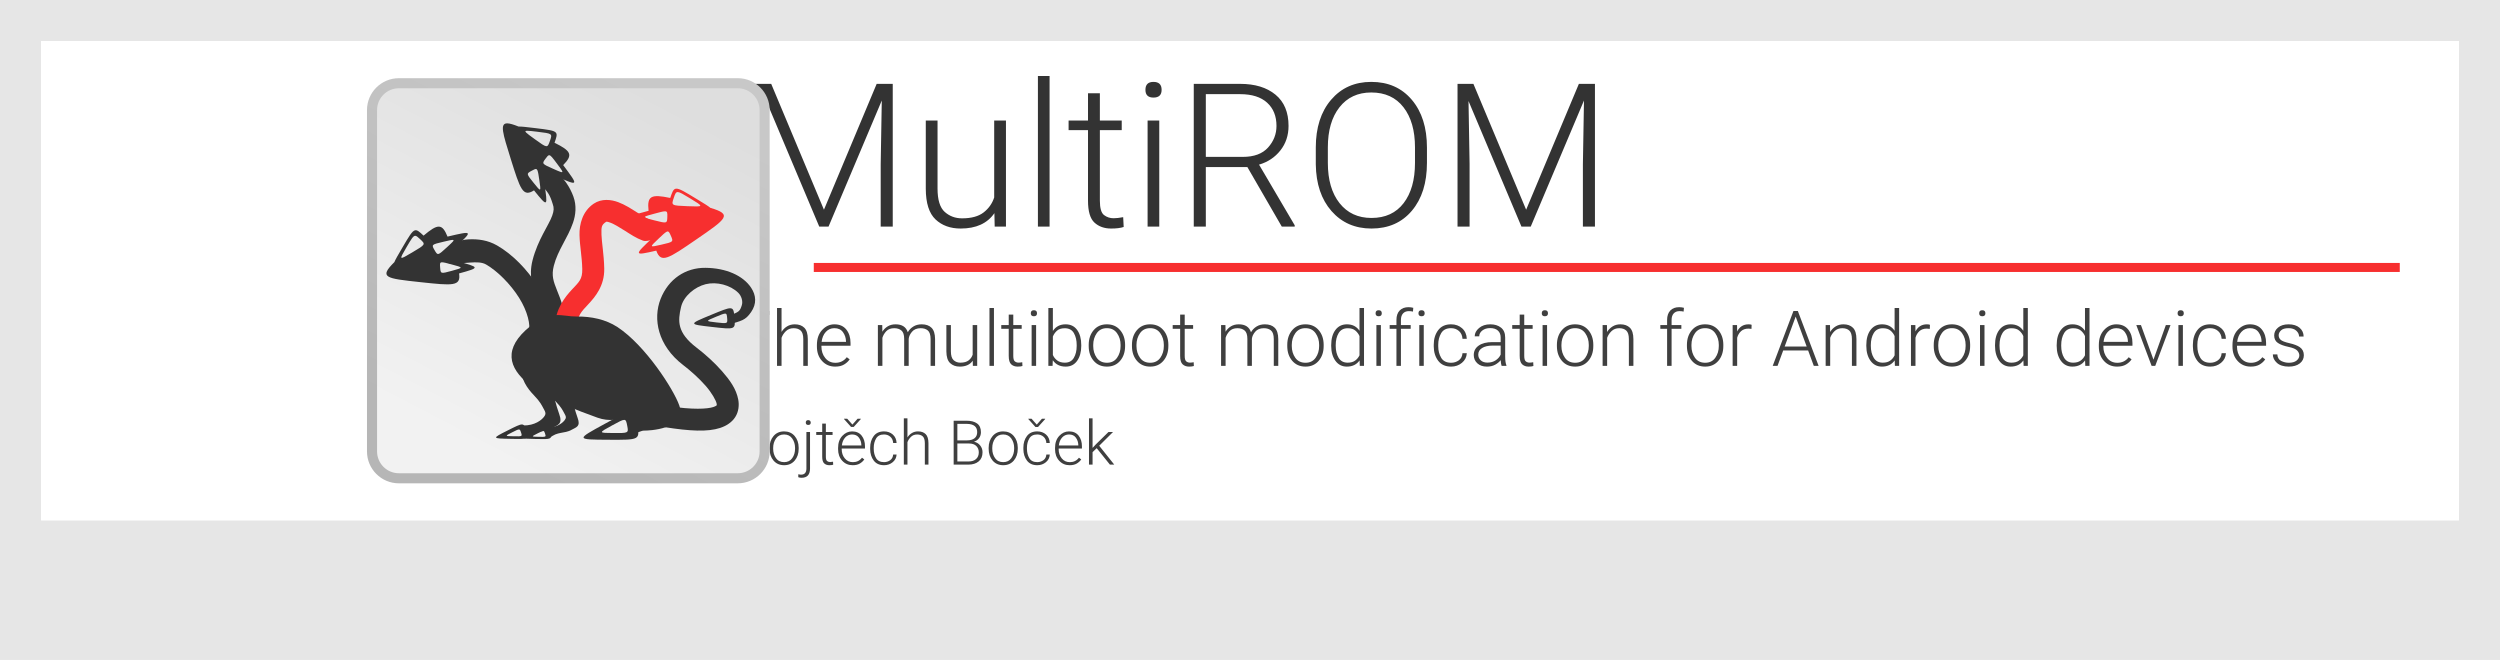
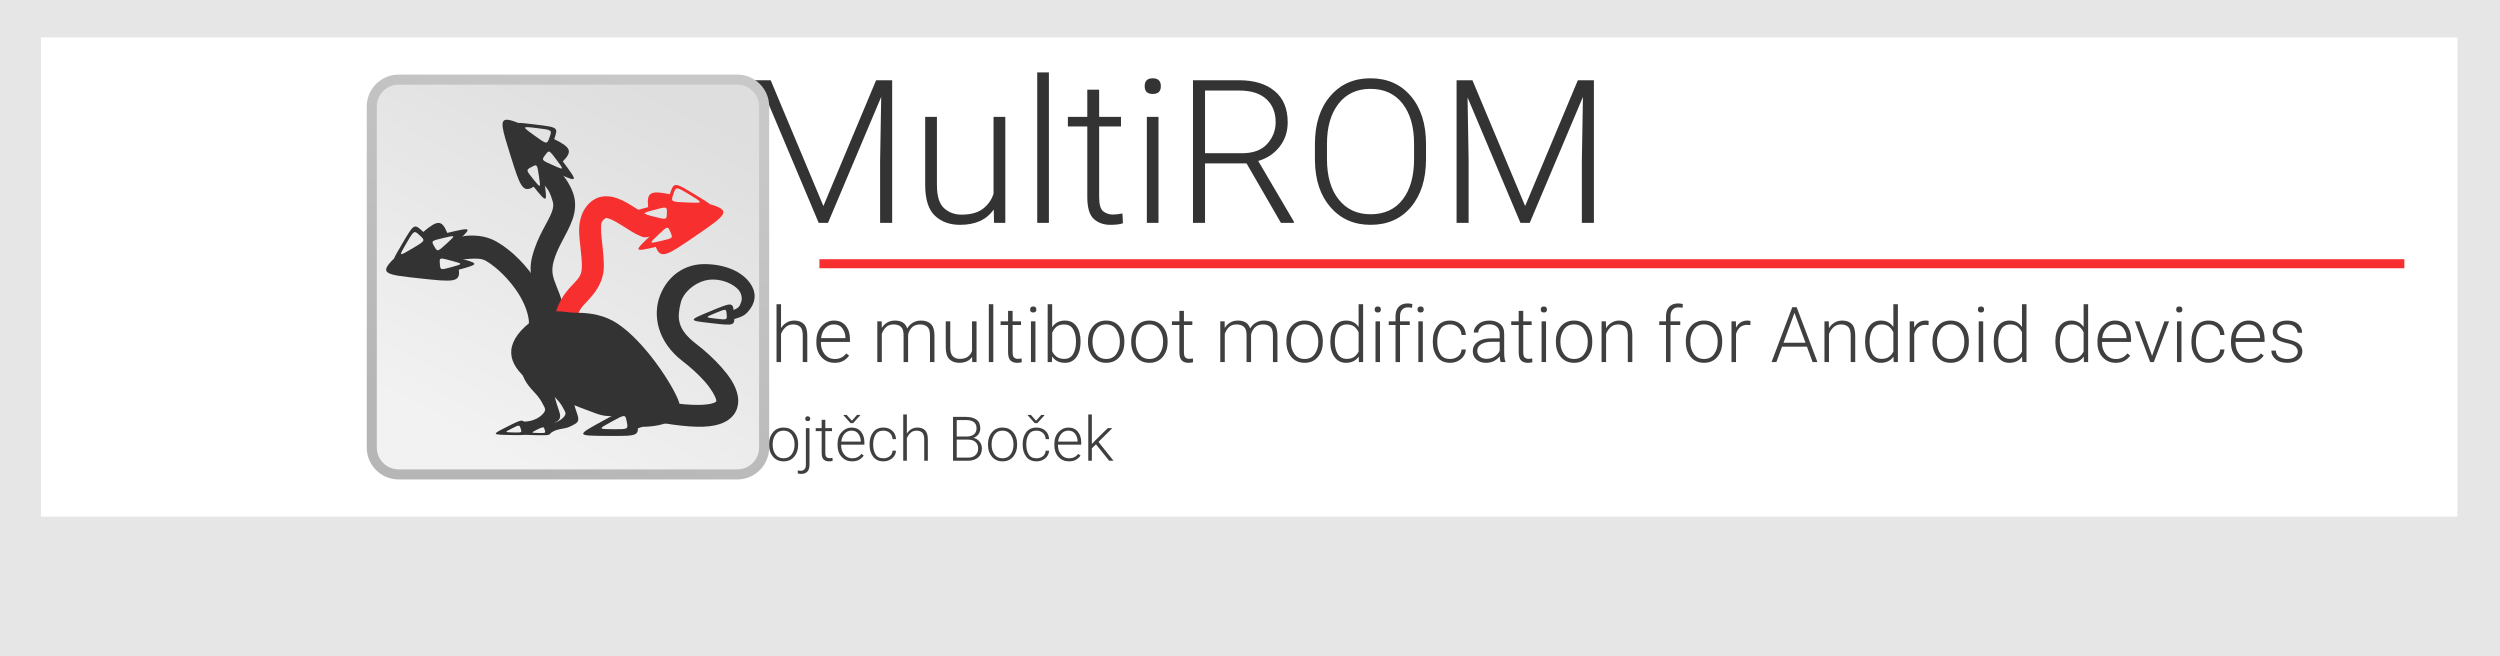
- <svg xmlns="http://www.w3.org/2000/svg" xmlns:xlink="http://www.w3.org/1999/xlink" width="36in" height="9.5in" viewBox="0 0 3240 855" id="svg4375" version="1.1">
+ <svg xmlns="http://www.w3.org/2000/svg" xmlns:xlink="http://www.w3.org/1999/xlink" width="915mm" height="240mm" viewBox="0 0 3242.126 850.394" id="svg4375" version="1.1">
  <defs id="defs4377">
    <linearGradient xlink:href="#linearGradient9381" id="linearGradient9387-5" x1="352.175" y1="962.381" x2="807.48" y2="87.589" gradientUnits="userSpaceOnUse" gradientTransform="matrix(0.5225225,0,0,0.5225225,232.6392,296.935)" />
    <linearGradient id="linearGradient9381">
      <stop style="stop-color:#f2f2f2;stop-opacity:1" offset="0" id="stop9383" />
      <stop style="stop-color:#dedede;stop-opacity:1;" offset="1" id="stop9385" />
    </linearGradient>
    <linearGradient xlink:href="#linearGradient9389" id="linearGradient9395-2" x1="359.099" y1="996.951" x2="814.404" y2="122.159" gradientUnits="userSpaceOnUse" gradientTransform="matrix(0.5225225,0,0,0.5225225,229.0214,278.8712)" />
    <linearGradient id="linearGradient9389">
      <stop style="stop-color:#b6b6b6;stop-opacity:1;" offset="0" id="stop9391" />
      <stop style="stop-color:#c8c8c8;stop-opacity:1;" offset="1" id="stop9393" />
    </linearGradient>
  </defs>
-   <g id="layer1" transform="translate(0,-197.3622)">
-     <rect style="opacity:1;fill:#e6e6e6;fill-opacity:1;fill-rule:nonzero;stroke:none;stroke-width:35;stroke-linecap:square;stroke-linejoin:bevel;stroke-miterlimit:4;stroke-dasharray:none;stroke-dashoffset:0;stroke-opacity:1" id="rect4391" width="3240" height="855" x="0" y="197.362" />
-     <rect style="opacity:1;fill:#e6e6e6;fill-opacity:1;fill-rule:nonzero;stroke:none;stroke-width:10.63;stroke-linecap:square;stroke-linejoin:miter;stroke-miterlimit:4;stroke-dasharray:none;stroke-dashoffset:0;stroke-opacity:1" id="rect9880" width="3240" height="855" x="0" y="197.362" />
+   <g id="layer1" transform="translate(0,-201.9685)">
+     <rect style="opacity:1;fill:#e6e6e6;fill-opacity:1;fill-rule:nonzero;stroke:none;stroke-width:10.63;stroke-linecap:square;stroke-linejoin:miter;stroke-miterlimit:4;stroke-dasharray:none;stroke-dashoffset:0;stroke-opacity:1" id="rect9880" width="3242.126" height="850.394" x="0" y="201.968" />
    <rect y="250.512" x="53.15" height="621.422" width="3133.701" id="rect9932" style="opacity:1;fill:#ffffff;fill-opacity:1;fill-rule:nonzero;stroke:none;stroke-width:10.63;stroke-linecap:square;stroke-linejoin:miter;stroke-miterlimit:4;stroke-dasharray:none;stroke-dashoffset:0;stroke-opacity:1" />
    <text id="text9934" y="490.999" x="1618.063" style="font-style:normal;font-variant:normal;font-weight:300;font-stretch:normal;font-size:156.095px;line-height:125%;font-family:Roboto;-inkscape-font-specification:'Roboto Light';text-align:center;letter-spacing:0px;word-spacing:0px;text-anchor:middle;fill:#333333;fill-opacity:1;stroke:none;stroke-width:1px;stroke-linecap:butt;stroke-linejoin:miter;stroke-opacity:1" xml:space="preserve">
      <tspan style="font-size:260.159px;fill:#333333;fill-opacity:1" y="490.999" x="1618.063" id="tspan9936">MultiROM</tspan>
    </text>
    <text id="text9938" y="671.495" x="2079.695" style="font-style:normal;font-variant:normal;font-weight:300;font-stretch:normal;font-size:187.5px;line-height:125%;font-family:Roboto;-inkscape-font-specification:'Roboto Light';text-align:center;letter-spacing:0px;word-spacing:0px;text-anchor:middle;fill:#3f3f3f;fill-opacity:1;stroke:none;stroke-width:1px;stroke-linecap:butt;stroke-linejoin:miter;stroke-opacity:1" xml:space="preserve">
      <tspan id="tspan9942" style="font-size:100px;fill:#3f3f3f;fill-opacity:1" y="671.495" x="2079.695">The multiboot modification for Android devices</tspan>
    </text>
-     <path id="path9944" d="m 1054.667,543.982 2055.439,0" style="fill:none;fill-rule:evenodd;stroke:#f72f2f;stroke-width:11.698;stroke-linecap:butt;stroke-linejoin:miter;stroke-miterlimit:4;stroke-dasharray:none;stroke-opacity:1" />
+     <path id="path9944" d="m 1062.667,543.982 2055.439,0" style="fill:none;fill-rule:evenodd;stroke:#f72f2f;stroke-width:11.698;stroke-linecap:butt;stroke-linejoin:miter;stroke-miterlimit:4;stroke-dasharray:none;stroke-opacity:1" />
    <text xml:space="preserve" style="font-style:normal;font-variant:normal;font-weight:300;font-stretch:normal;font-size:187.5px;line-height:125%;font-family:Roboto;-inkscape-font-specification:'Roboto Light';text-align:center;letter-spacing:0px;word-spacing:0px;text-anchor:middle;fill:#3f3f3f;fill-opacity:1;stroke:none;stroke-width:1px;stroke-linecap:butt;stroke-linejoin:miter;stroke-opacity:1" x="1309.515" y="799.495" id="text7669">
      <tspan x="1309.515" y="799.495" style="font-size:80px;fill:#3f3f3f;fill-opacity:1" id="tspan7671">Vojtěch Boček</tspan>
    </text>
    <g id="g11615" transform="translate(240,0)">
      <rect ry="34.837" y="305.226" x="242.14" height="511.993" width="508.826" id="rect9379-7" style="fill:url(#linearGradient9387-5);fill-opacity:1;fill-rule:nonzero;stroke:url(#linearGradient9395-2);stroke-width:13.063;stroke-linecap:square;stroke-linejoin:round;stroke-miterlimit:4;stroke-dasharray:none;stroke-dashoffset:0;stroke-opacity:1" />
      <path id="path7448-5" d="m 476.977,416.562 -15.756,21.258 c 11.614,9.155 13.353,19.168 15.149,24.073 1.796,4.906 1.503,8.6 -0.661,14.825 -4.329,12.451 -18.681,31.074 -25.556,58.055 -5.221,20.487 0.411,37.244 5.366,49.688 4.954,12.445 8.797,20.927 7.247,33.363 l 28.252,3.535 c 2.519,-20.223 -4.369,-35.723 -9.027,-47.425 -4.658,-11.702 -7.527,-19.27 -4.247,-32.142 5.158,-20.242 17.924,-35.74 24.87,-55.715 3.473,-9.988 4.86,-22.085 0.509,-33.973 -4.351,-11.888 -12.098,-24.469 -26.144,-35.541 z" style="color:#000000;font-style:normal;font-variant:normal;font-weight:normal;font-stretch:normal;font-size:medium;line-height:normal;font-family:Sans;-inkscape-font-specification:Sans;text-indent:0;text-align:start;text-decoration:none;text-decoration-line:none;letter-spacing:normal;word-spacing:normal;text-transform:none;direction:ltr;block-progression:tb;writing-mode:lr-tb;baseline-shift:baseline;text-anchor:start;display:inline;overflow:visible;visibility:visible;fill:#333333;fill-opacity:1;stroke:none;stroke-width:35;marker:none;enable-background:accumulate" />
      <path id="path7964-7" d="m 545.766,456.476 c -5.521,0.059 -11.211,1.413 -16.376,4.908 -14.353,9.711 -18.711,26.51 -18.36,40.636 0.351,14.125 3.257,28.237 3.585,43.992 0.28,13.408 -4.277,16.843 -13.198,26.421 -8.921,9.578 -21.605,24.652 -22.428,49.002 l 28.481,0.941 c 0.546,-16.158 6.066,-21.163 14.8,-30.54 8.734,-9.377 21.299,-23.786 20.826,-46.408 -0.389,-18.63 -3.333,-33.975 -3.586,-44.119 -0.252,-10.145 0.032,-12.416 5.849,-16.351 0.431,-0.292 1.01,-0.76 5.823,1.043 4.814,1.803 11.675,5.95 18.792,10.477 7.117,4.527 14.357,9.453 22.886,12.587 4.265,1.567 7.487,-0.096 13.191,-0.716 5.704,-0.62 8.563,-8.375 12.492,-13.125 l -16.909,-10.775 c 0.303,-0.367 2.225,-1.424 2.924,-1.5 0.699,-0.076 -0.093,0.047 -1.882,-0.61 -3.577,-1.315 -10.227,-5.317 -17.419,-9.892 -7.192,-4.575 -15.059,-9.707 -24.107,-13.096 -4.524,-1.694 -9.864,-2.933 -15.385,-2.873 z" style="color:#000000;font-style:normal;font-variant:normal;font-weight:normal;font-stretch:normal;font-size:medium;line-height:normal;font-family:Sans;-inkscape-font-specification:Sans;text-indent:0;text-align:start;text-decoration:none;text-decoration-line:none;letter-spacing:normal;word-spacing:normal;text-transform:none;direction:ltr;block-progression:tb;writing-mode:lr-tb;baseline-shift:baseline;text-anchor:start;display:inline;overflow:visible;visibility:visible;fill:#f72f2f;fill-opacity:1;stroke:none;stroke-width:35;marker:none;enable-background:accumulate" />
      <path id="path7958-7" d="m 367.381,507.563 c -12.161,0.622 -13.441,4.059 -23.121,6.351 l -2.676,24.815 c 19.774,1.373 37.7,-4.736 48.404,1.434 14.653,8.447 31.677,25.477 42.797,43.204 11.12,17.727 15.15,35.739 12.409,44.018 l 27.031,8.951 c 7.482,-22.604 -1.822,-46.559 -15.334,-68.099 -13.512,-21.54 -32.398,-41.058 -52.664,-52.74 -11.938,-6.882 -24.686,-8.556 -36.847,-7.934 z" style="color:#000000;font-style:normal;font-variant:normal;font-weight:normal;font-stretch:normal;font-size:medium;line-height:normal;font-family:Sans;-inkscape-font-specification:Sans;text-indent:0;text-align:start;text-decoration:none;text-decoration-line:none;letter-spacing:normal;word-spacing:normal;text-transform:none;direction:ltr;block-progression:tb;writing-mode:lr-tb;baseline-shift:baseline;text-anchor:start;display:inline;overflow:visible;visibility:visible;fill:#333333;fill-opacity:1;stroke:none;stroke-width:35;marker:none;enable-background:accumulate" />
      <path id="path8051-4-4" d="m 475.55,646.9 c -10.933,12.721 -7.63,27.1 -8.893,39.628 -1.329,13.175 6.999,24.377 13.669,31.278 7.745,8.012 9.025,11.724 10.81,14.83 2.574,4.476 3.078,6.132 0.562,9.415 -2.486,3.244 -9.716,9.61 -23.018,9.499 l 3.926,13.333 c 9.499,-8.526 18.791,-5.24 28.007,-10.407 6.234,-3.494 12.162,-4.271 7.955,-15.586 -3.793,-10.202 -5.249,-19.545 -9.29,-30.003 -3.972,-10.28 -13.549,-18.675 -15.898,-27.044 -2.35,-8.369 -2.233,-14.84 5.314,-23.621 z" style="color:#000000;font-style:normal;font-variant:normal;font-weight:normal;font-stretch:normal;font-size:medium;line-height:normal;font-family:Sans;-inkscape-font-specification:Sans;text-indent:0;text-align:start;text-decoration:none;text-decoration-line:none;letter-spacing:normal;word-spacing:normal;text-transform:none;direction:ltr;block-progression:tb;writing-mode:lr-tb;baseline-shift:baseline;text-anchor:start;display:inline;overflow:visible;visibility:visible;fill:#333333;fill-opacity:1;stroke:none;stroke-width:25;marker:none;enable-background:accumulate" />
      <path id="path5335-8-819-2-0-3-6-2-21-2-1-8-0-5-7" d="m 467.422,750.408 c -2.578,-0.052 -6.975,2.176 -15.774,6.613 -17.598,8.873 -17.602,8.874 3.021,9.291 20.623,0.417 20.628,0.408 17.602,-8.883 -1.513,-4.645 -2.272,-6.969 -4.85,-7.021 z m -3.331,5.552 c 1.219,0.025 1.587,1.118 2.302,3.315 1.43,4.393 1.423,4.394 -8.328,4.196 -9.751,-0.197 -9.757,-0.197 -1.437,-4.392 4.16,-2.098 6.243,-3.143 7.462,-3.119 z" style="fill:#333333;fill-opacity:1;fill-rule:nonzero;stroke:none" />
      <path id="path8025-3" d="m 674.239,544.46 c -25.88,-0.266 -47.952,14.55 -58.105,40.331 -10.154,25.781 -3.728,60.443 29.269,85.696 9.804,7.503 20.614,17.21 28.938,26.701 8.324,9.491 13.698,19.279 14.444,23.369 0.373,2.045 0.107,1.974 0.102,1.983 -0.006,0.009 -0.638,1.094 -4.526,2.365 -7.777,2.542 -26.819,3.634 -57.648,-1.195 l -5.48,27.226 c 32.902,5.154 55.716,6.366 71.977,1.051 8.131,-2.658 15.327,-7.252 19.733,-14.215 4.406,-6.963 5.145,-15.302 3.865,-22.327 -2.56,-14.05 -11.078,-25.65 -21.055,-37.025 -9.977,-11.375 -21.886,-22.01 -33.032,-30.54 -25.351,-19.402 -24.361,-34.35 -20.089,-52.638 3.298,-14.121 17.838,-26.067 31.91,-29.567 14.178,-3.526 31.999,0.959 42.358,11.261 3.982,3.961 6.229,10.944 4.417,16.26 -2.354,6.907 -2.842,8.888 -17.447,13.223 l -0.626,11.908 c 18.068,-5.364 22.59,-5.567 30.133,-16.438 7.544,-10.871 6.539,-21.831 0.138,-31.532 -10.589,-16.047 -32.699,-25.625 -59.275,-25.898 z" style="color:#000000;font-style:normal;font-variant:normal;font-weight:normal;font-stretch:normal;font-size:medium;line-height:normal;font-family:Sans;-inkscape-font-specification:Sans;text-indent:0;text-align:start;text-decoration:none;text-decoration-line:none;letter-spacing:normal;word-spacing:normal;text-transform:none;direction:ltr;block-progression:tb;writing-mode:lr-tb;baseline-shift:baseline;text-anchor:start;display:inline;overflow:visible;visibility:visible;fill:#333333;fill-opacity:1;stroke:none;stroke-width:35;marker:none;enable-background:accumulate" />
      <path id="path8051-7" d="m 446.015,626.114 c -12.817,14.914 -8.945,31.771 -10.426,46.459 -1.558,15.446 8.206,28.579 16.025,36.669 9.08,9.393 10.58,13.745 12.674,17.386 3.017,5.248 3.608,7.189 0.659,11.038 -2.914,3.803 -11.391,11.266 -26.985,11.136 l 4.603,15.632 c 11.136,-9.996 22.03,-6.144 32.835,-12.2 7.308,-4.097 14.259,-5.007 9.326,-18.273 -4.447,-11.96 -6.154,-22.913 -10.891,-35.175 -4.657,-12.051 -15.884,-21.895 -18.639,-31.706 -2.755,-9.811 -2.617,-17.398 6.23,-27.692 z" style="color:#000000;font-style:normal;font-variant:normal;font-weight:normal;font-stretch:normal;font-size:medium;line-height:normal;font-family:Sans;-inkscape-font-specification:Sans;text-indent:0;text-align:start;text-decoration:none;text-decoration-line:none;letter-spacing:normal;word-spacing:normal;text-transform:none;direction:ltr;block-progression:tb;writing-mode:lr-tb;baseline-shift:baseline;text-anchor:start;display:inline;overflow:visible;visibility:visible;fill:#333333;fill-opacity:1;stroke:none;stroke-width:25;marker:none;enable-background:accumulate" />
      <path id="path5335-8-819-2-0-3-6-2-21-2-1-8-5" d="m 706.297,596.868 c -3.999,-0.006 -11.256,3.014 -24.934,8.671 -29.181,12.068 -29.19,12.059 1.339,15.545 30.529,3.486 30.528,3.487 29.18,-12.067 -0.716,-8.263 -1.052,-12.142 -5.584,-12.149 z m -6.564,6.923 c 2.143,0.005 2.307,1.841 2.645,5.748 0.637,7.354 0.637,7.347 -13.798,5.699 -14.434,-1.648 -14.434,-1.642 -0.637,-7.348 6.467,-2.675 9.899,-4.101 11.789,-4.099 z" style="fill:#333333;fill-opacity:1;fill-rule:nonzero;stroke:none" />
      <path id="path7966-4" d="m 534.351,738.678 c -49.632,-17.759 -160.834,-60.004 -86.552,-119.013 26.767,-21.263 40.99,-11.878 59.708,-12.084 18.718,-0.206 37.369,3.666 52.515,13.534 36.237,23.61 73.181,81.062 80.378,101.855 10.699,30.912 -41.098,32.632 -45.682,32.446 -4.584,-0.186 -10.77,5.701 -11.059,-0.915 -1.328,-30.487 -18.433,-4.774 -49.309,-15.822 z" style="fill:#333333;fill-opacity:1;stroke:none" />
      <path id="path5335-8-819-2-0-3-6-2-21-2-1-8-0-0" d="m 436.479,747.469 c -3.022,-0.061 -8.185,2.538 -18.501,7.74 -20.631,10.403 -20.618,10.402 3.56,10.891 24.178,0.489 24.17,0.491 20.623,-10.401 -1.773,-5.446 -2.66,-8.169 -5.682,-8.23 z m -4.18,6.499 c 1.658,-0.136 2.081,1.15 2.972,3.886 1.677,5.15 1.683,5.146 -9.748,4.915 -11.431,-0.231 -11.437,-0.225 -1.682,-5.144 4.573,-2.306 6.995,-3.537 8.458,-3.658 z" style="fill:#333333;fill-opacity:1;fill-rule:nonzero;stroke:none" />
      <path id="path5335-88-9-0-0-2" d="m 636.326,441.883 c -0.273,0.02 -0.545,0.044 -0.793,0.104 -3.093,0.748 -4.424,4.616 -6.762,11.5 -0.051,0.151 -0.096,0.269 -0.146,0.417 -12.487,-2.64 -20.048,-3.276 -24.21,-0.856 -4.162,2.42 -4.926,7.899 -3.861,17.511 -35.061,9.471 -34.957,9.504 -0.125,18.304 1.114,0.281 2.107,0.53 3.152,0.793 0.238,1.318 0.456,2.526 0.71,3.924 0.752,4.147 1.428,7.914 2.087,11.354 -0.179,0.169 -0.32,0.309 -0.501,0.48 -24.343,22.985 -24.922,23.605 4.675,16.759 6.005,17.01 15.667,10.368 51.676,-14.359 39.685,-27.251 47.363,-32.557 18.513,-41.032 -2.925,-2.48 -9.165,-6.246 -18.533,-11.938 -14.821,-9.005 -21.788,-13.257 -25.88,-12.961 z m 2.129,4.404 c 2.664,0.107 7.137,2.825 16.092,8.265 17.908,10.881 17.912,10.894 -3.402,10.039 -21.314,-0.855 -21.313,-0.869 -17.907,-10.895 1.703,-5.013 2.554,-7.516 5.218,-7.409 z m -16.885,24.941 c 3.491,-0.096 3.427,2.005 3.277,7.18 -0.253,8.714 -0.261,8.707 -16.801,4.529 -10.337,-2.611 -14.209,-3.597 -11.563,-5.072 1.588,-0.885 5.516,-1.931 11.813,-3.632 6.822,-1.843 10.886,-2.94 13.274,-3.005 z m 3.861,26.089 c 1.561,0.068 2.428,2.045 3.986,5.573 3.5,7.921 3.483,7.912 -12.272,11.563 -15.755,3.651 -15.741,3.641 -3.485,-7.931 4.979,-4.701 7.945,-7.493 9.935,-8.62 0.727,-0.412 1.316,-0.607 1.837,-0.584 z" style="fill:#f72f2f;fill-opacity:1;fill-rule:nonzero;stroke:none" />
      <path id="path5335-88-9-0-4-1" d="m 417.341,357.232 c -9.83,-0.045 -5.789,12.925 4.474,45.721 12.417,39.678 15.763,50.334 30.257,41.132 18.129,22.524 18.032,21.718 13.324,-9.797 -0.035,-0.235 -0.047,-0.422 -0.082,-0.653 2.516,-2.187 5.229,-4.604 8.23,-7.266 1.012,-0.898 1.889,-1.684 2.841,-2.531 0.936,0.417 1.826,0.813 2.825,1.257 31.245,13.891 31.338,13.936 10.663,-13.765 6.447,-6.568 9.089,-11.123 7.397,-15.382 -1.692,-4.258 -7.716,-8.221 -18.615,-13.586 0.049,-0.141 0.097,-0.265 0.147,-0.408 2.297,-6.527 3.557,-10.195 1.682,-12.573 -2.411,-3.058 -10.034,-3.97 -27.514,-6.074 -10.358,-1.247 -17.254,-2.08 -20.901,-1.943 -6.644,-2.654 -11.452,-4.116 -14.729,-4.131 z m 26.028,9.618 c 2.423,-0.011 6.679,0.496 12.867,1.241 19.801,2.384 19.805,2.381 16.459,11.887 -3.345,9.506 -3.351,9.507 -19.807,-2.384 -11.314,-8.175 -14.849,-10.721 -9.52,-10.744 z m 28.282,31.678 c 2.003,-0.096 4.391,3.112 10.271,10.989 3.713,4.975 6.027,8.071 6.695,9.667 1.114,2.659 -2.353,1.118 -11.626,-3.005 -14.836,-6.596 -14.846,-6.588 -9.912,-13.259 2.004,-2.71 3.202,-4.327 4.572,-4.392 z m -17.162,17.88 c 0.909,0.011 1.545,0.558 2.074,1.845 0.827,2.013 1.405,5.85 2.368,12.296 2.37,15.867 2.364,15.865 -7.283,3.87 -9.647,-11.995 -9.644,-12 -2.368,-15.872 2.43,-1.293 4.04,-2.153 5.209,-2.139 z" style="fill:#333333;fill-opacity:1;fill-rule:nonzero;stroke:none" />
      <path id="path5335-88-9-0-45" d="m 328.839,491.074 c -4.58,-0.147 -10.622,3.804 -19.889,11.659 -0.109,-0.101 -0.199,-0.19 -0.31,-0.294 -5.069,-4.71 -7.929,-7.335 -10.859,-6.564 -3.766,0.992 -7.639,7.622 -16.541,22.811 -5.275,9.001 -8.795,14.987 -10.124,18.386 -20.337,20.137 -11.511,21.102 34.046,25.995 41.338,4.44 52.443,5.63 49.787,-11.332 27.885,-7.641 27.12,-7.88 -3.658,-16.133 -0.229,-0.061 -0.411,-0.119 -0.637,-0.18 -1.002,-3.179 -2.136,-6.637 -3.38,-10.45 -0.42,-1.286 -0.795,-2.398 -1.192,-3.609 0.756,-0.692 1.48,-1.351 2.286,-2.09 25.201,-23.112 25.273,-23.178 -8.377,-15.267 -3.452,-8.532 -6.573,-12.786 -11.153,-12.932 z m -30.568,11.904 c 1.613,0.097 3.355,1.706 6.123,4.278 7.383,6.859 7.376,6.863 -10.091,17.211 -17.467,10.348 -17.465,10.349 -7.381,-6.858 6.303,-10.754 8.66,-14.793 11.349,-14.631 z m 48.431,5.307 c 2.883,0.04 0.082,2.612 -7.397,9.471 -11.966,10.974 -11.967,10.974 -16.117,3.788 -4.15,-7.185 -4.147,-7.184 11.969,-10.973 6.044,-1.421 9.815,-2.31 11.545,-2.286 z m -13.651,29.016 c 2.176,0.044 5.919,1.055 12.214,2.743 15.495,4.155 15.5,4.152 0.653,8.213 -14.847,4.062 -14.848,4.069 -15.496,-4.148 -0.385,-4.879 -0.551,-6.874 2.629,-6.809 z" style="fill:#333333;fill-opacity:1;fill-rule:nonzero;stroke:none" />
      <path id="path5335-8-819-2-0-3-6-2-21-2-1-8-0-8-5" d="m 576.793,731.238 c -5.293,0.281 -14.654,5.399 -32.821,15.316 -37.507,20.475 -37.514,20.482 4.066,20.738 41.58,0.256 41.581,0.255 37.507,-20.476 -2.1,-10.689 -3.118,-15.877 -8.752,-15.578 z m -7.87,10.287 c 2.457,0.015 2.94,2.463 3.903,7.364 1.926,9.802 1.926,9.804 -17.733,9.683 -19.659,-0.121 -19.66,-0.116 -1.927,-9.797 8.867,-4.84 13.3,-7.265 15.757,-7.25 z" style="fill:#333333;fill-opacity:1;fill-rule:nonzero;stroke:none" />
    </g>
  </g>
</svg>
